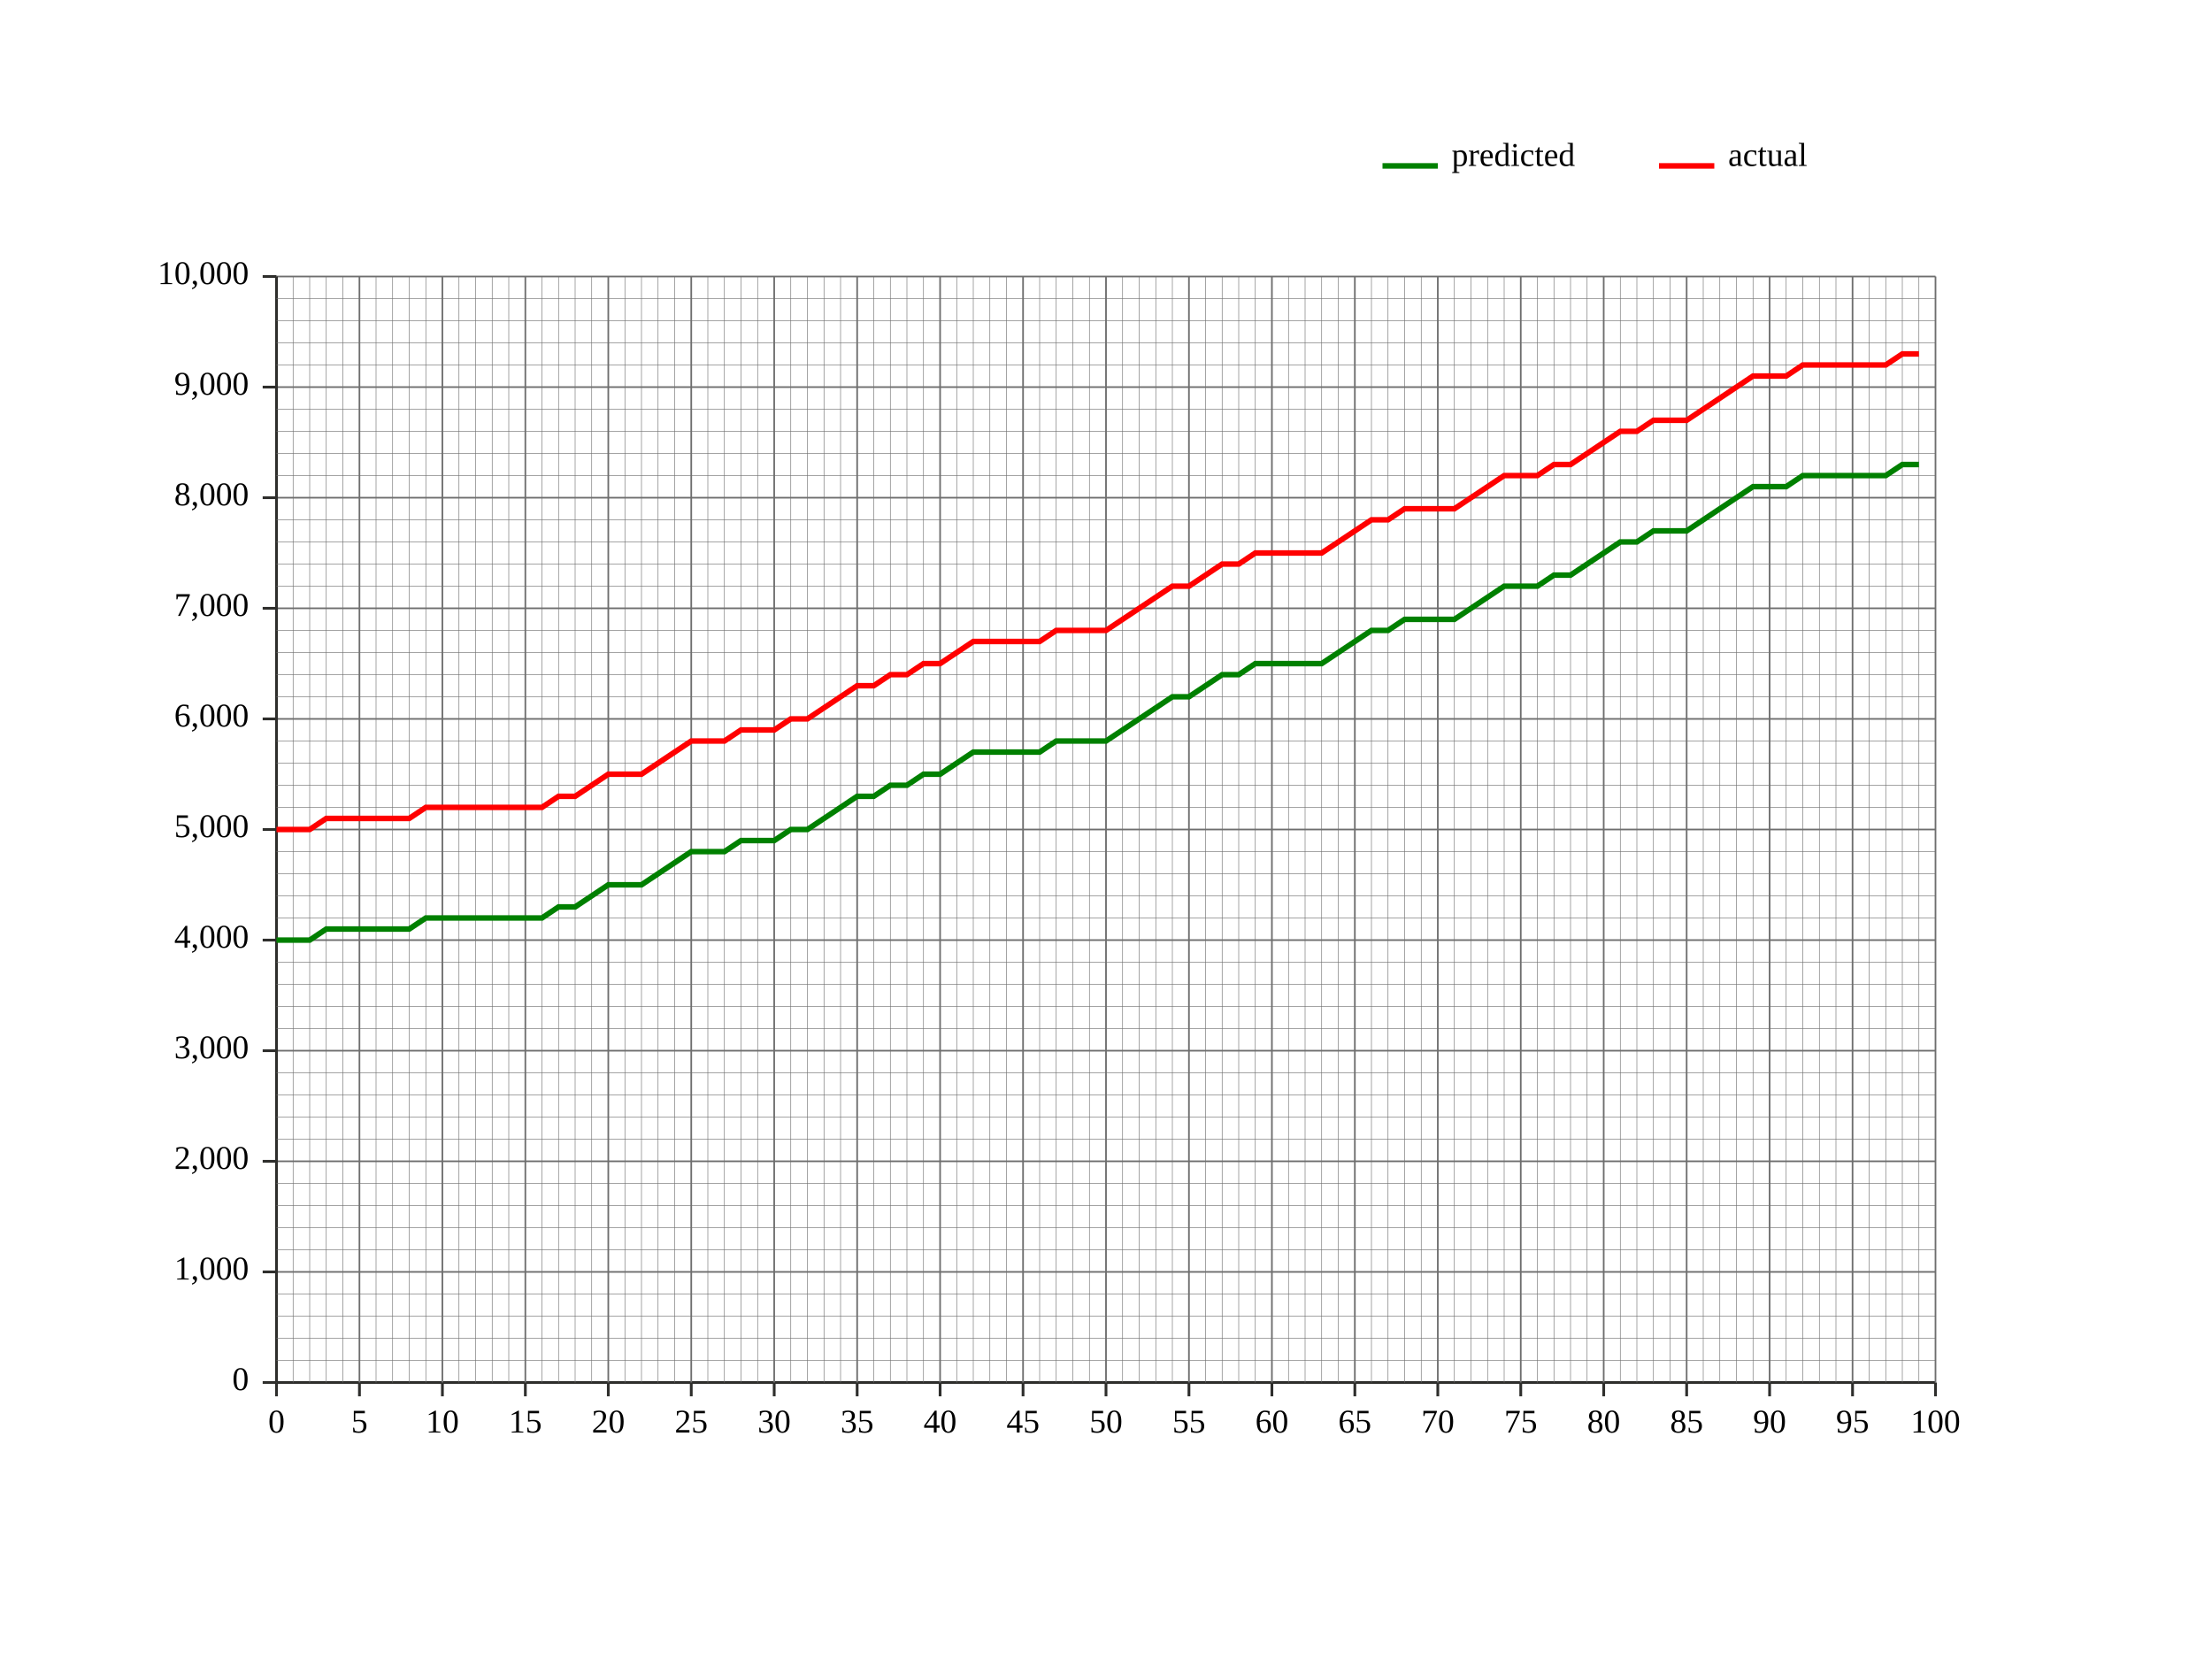
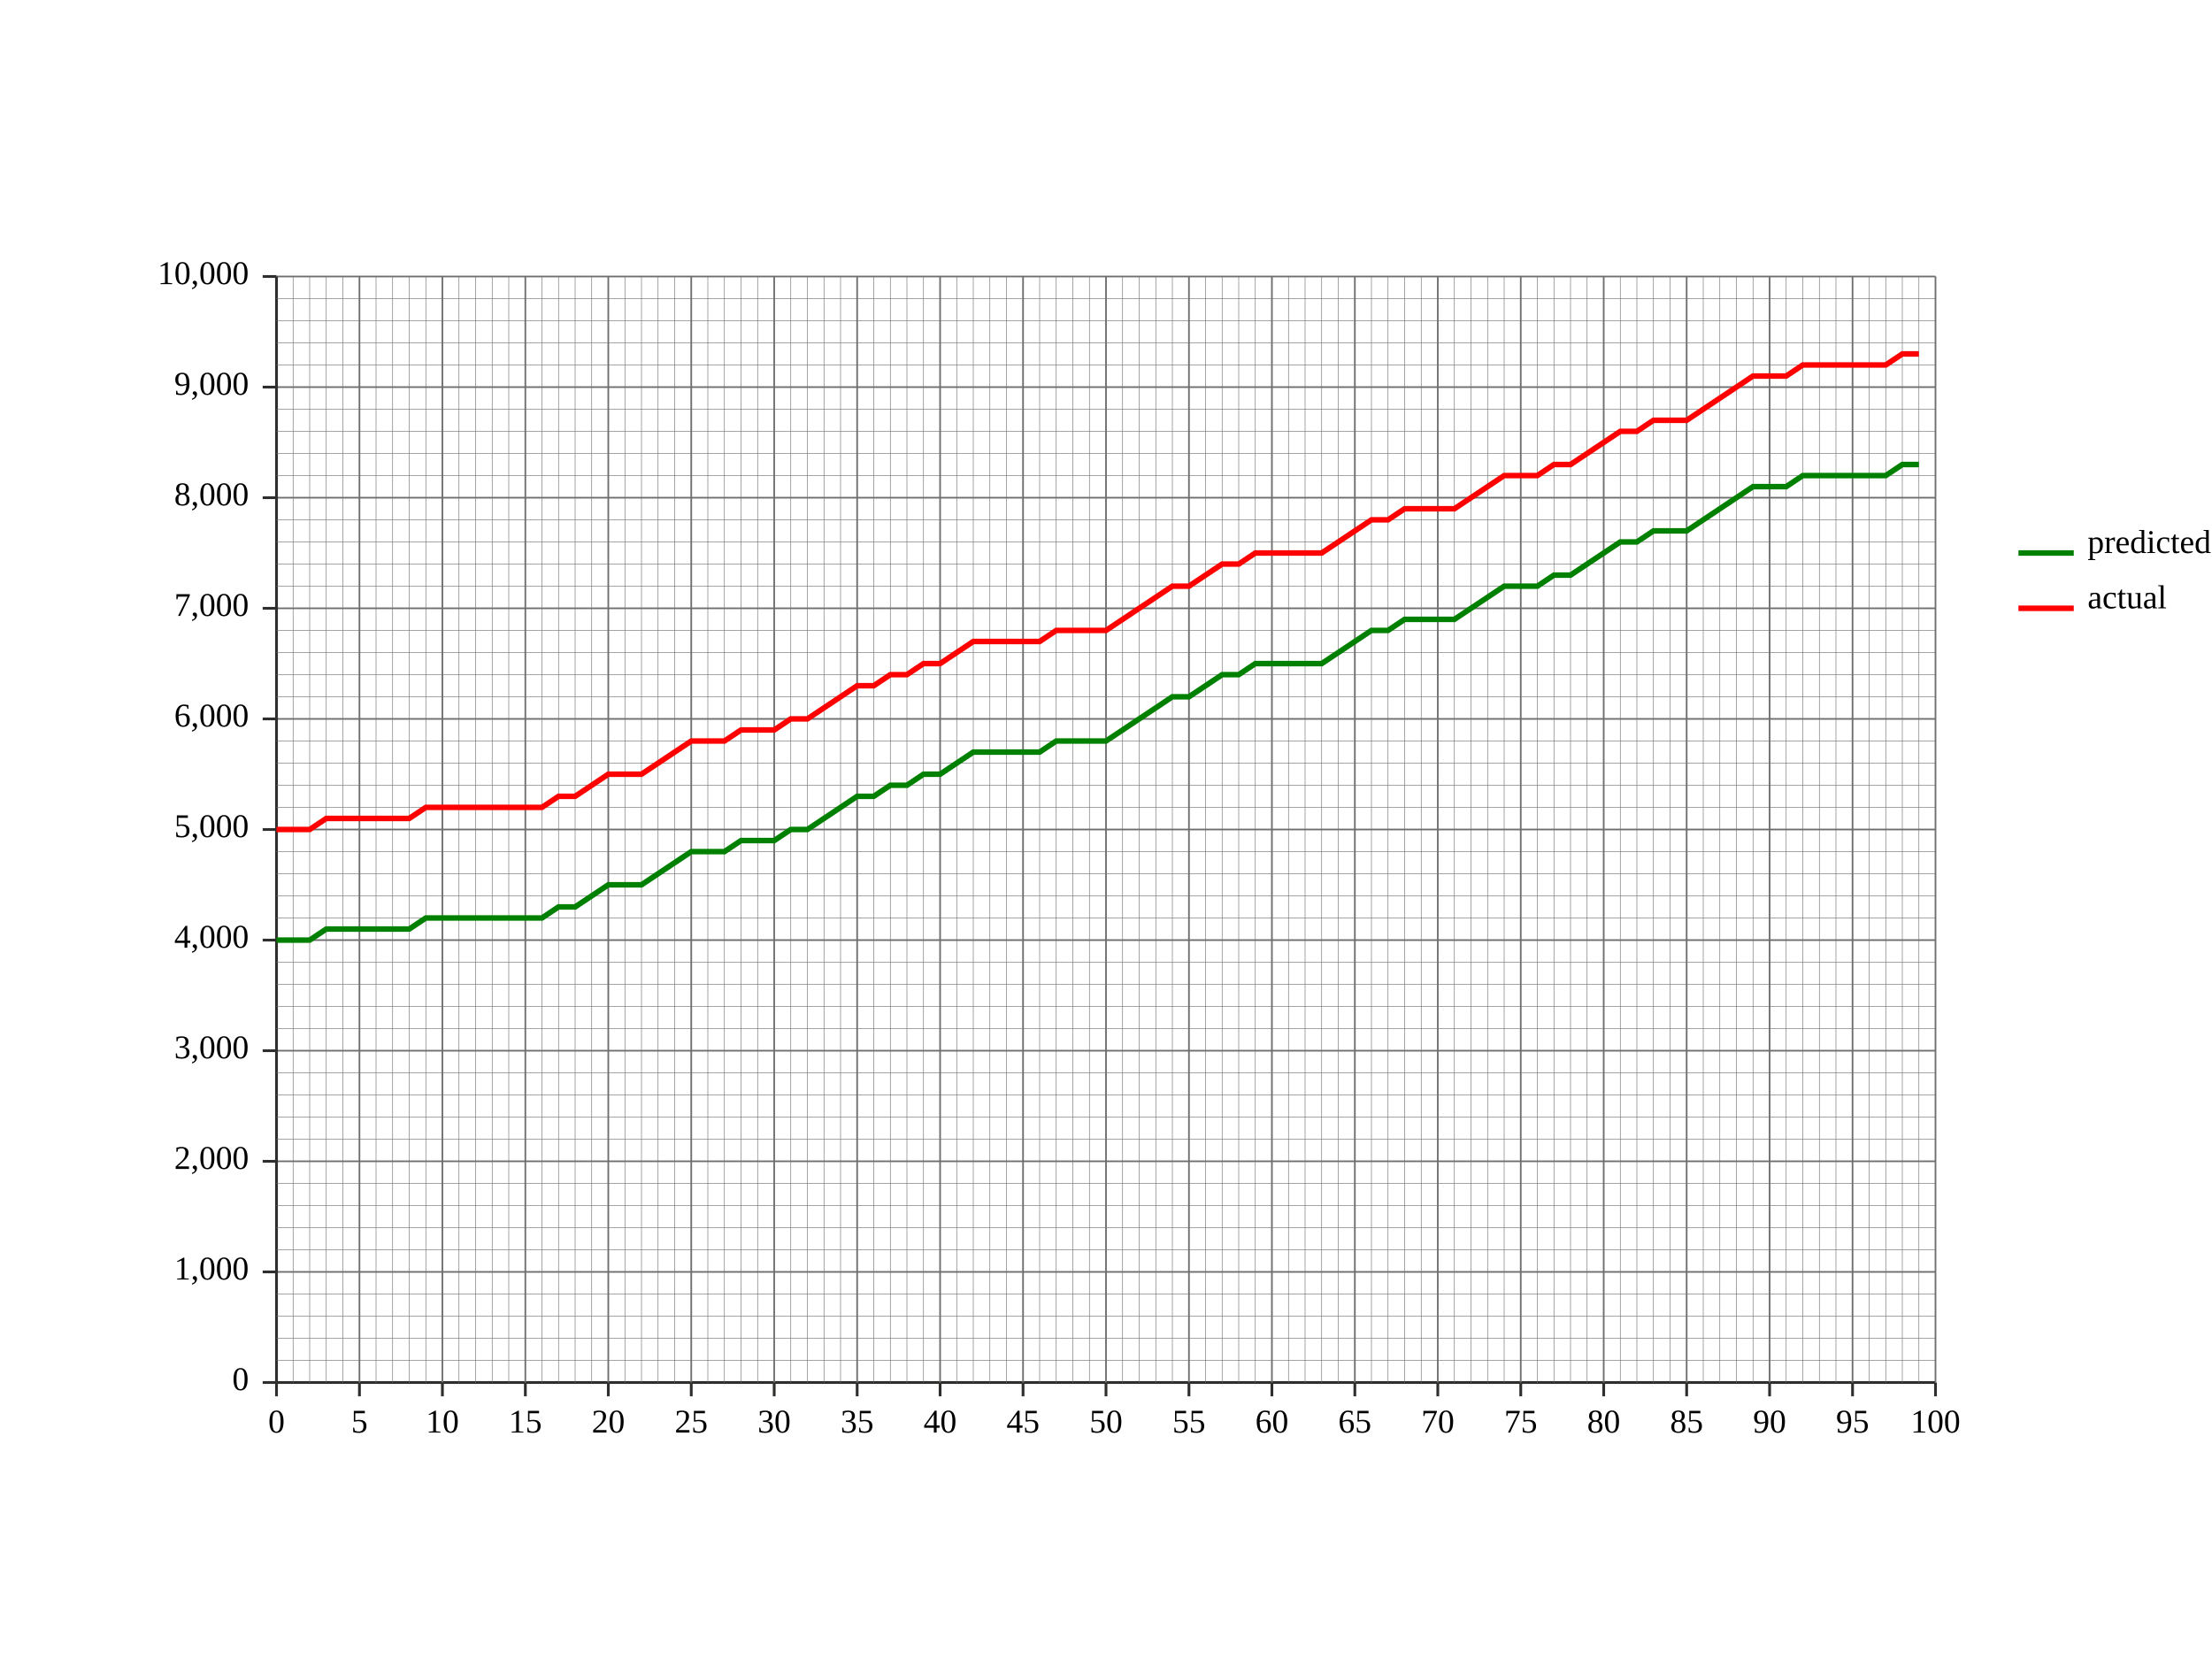
<svg xmlns="http://www.w3.org/2000/svg" viewBox="0 0 800 600">
  <line x1="100" y1="500" x2="700" y2="500" stroke="#2e2e2c" />
  <line x1="100.0" y1="500" x2="100.0" y2="505" stroke="#2e2e2c" />
  <line x1="130.0" y1="500" x2="130.0" y2="505" stroke="#2e2e2c" />
  <line x1="160.0" y1="500" x2="160.0" y2="505" stroke="#2e2e2c" />
  <line x1="190.0" y1="500" x2="190.0" y2="505" stroke="#2e2e2c" />
  <line x1="220.0" y1="500" x2="220.0" y2="505" stroke="#2e2e2c" />
  <line x1="250.0" y1="500" x2="250.0" y2="505" stroke="#2e2e2c" />
  <line x1="280.0" y1="500" x2="280.0" y2="505" stroke="#2e2e2c" />
  <line x1="310.0" y1="500" x2="310.0" y2="505" stroke="#2e2e2c" />
  <line x1="340.0" y1="500" x2="340.0" y2="505" stroke="#2e2e2c" />
  <line x1="370.0" y1="500" x2="370.0" y2="505" stroke="#2e2e2c" />
  <line x1="400.0" y1="500" x2="400.0" y2="505" stroke="#2e2e2c" />
  <line x1="430.0" y1="500" x2="430.0" y2="505" stroke="#2e2e2c" />
  <line x1="460.0" y1="500" x2="460.0" y2="505" stroke="#2e2e2c" />
  <line x1="490.0" y1="500" x2="490.0" y2="505" stroke="#2e2e2c" />
  <line x1="520.0" y1="500" x2="520.0" y2="505" stroke="#2e2e2c" />
  <line x1="550.0" y1="500" x2="550.0" y2="505" stroke="#2e2e2c" />
  <line x1="580.0" y1="500" x2="580.0" y2="505" stroke="#2e2e2c" />
  <line x1="610.0" y1="500" x2="610.0" y2="505" stroke="#2e2e2c" />
  <line x1="640.0" y1="500" x2="640.0" y2="505" stroke="#2e2e2c" />
  <line x1="670.0" y1="500" x2="670.0" y2="505" stroke="#2e2e2c" />
  <line x1="700.0" y1="500" x2="700.0" y2="505" stroke="#2e2e2c" />
  <text x="100.0" y="510" text-anchor="middle" dominant-baseline="hanging">0</text>
  <text x="130.0" y="510" text-anchor="middle" dominant-baseline="hanging">5</text>
  <text x="160.0" y="510" text-anchor="middle" dominant-baseline="hanging">10</text>
  <text x="190.0" y="510" text-anchor="middle" dominant-baseline="hanging">15</text>
  <text x="220.0" y="510" text-anchor="middle" dominant-baseline="hanging">20</text>
  <text x="250.0" y="510" text-anchor="middle" dominant-baseline="hanging">25</text>
  <text x="280.0" y="510" text-anchor="middle" dominant-baseline="hanging">30</text>
  <text x="310.0" y="510" text-anchor="middle" dominant-baseline="hanging">35</text>
  <text x="340.0" y="510" text-anchor="middle" dominant-baseline="hanging">40</text>
  <text x="370.0" y="510" text-anchor="middle" dominant-baseline="hanging">45</text>
  <text x="400.0" y="510" text-anchor="middle" dominant-baseline="hanging">50</text>
  <text x="430.0" y="510" text-anchor="middle" dominant-baseline="hanging">55</text>
  <text x="460.0" y="510" text-anchor="middle" dominant-baseline="hanging">60</text>
  <text x="490.0" y="510" text-anchor="middle" dominant-baseline="hanging">65</text>
  <text x="520.0" y="510" text-anchor="middle" dominant-baseline="hanging">70</text>
  <text x="550.0" y="510" text-anchor="middle" dominant-baseline="hanging">75</text>
  <text x="580.0" y="510" text-anchor="middle" dominant-baseline="hanging">80</text>
  <text x="610.0" y="510" text-anchor="middle" dominant-baseline="hanging">85</text>
  <text x="640.0" y="510" text-anchor="middle" dominant-baseline="hanging">90</text>
  <text x="670.0" y="510" text-anchor="middle" dominant-baseline="hanging">95</text>
  <text x="700.0" y="510" text-anchor="middle" dominant-baseline="hanging">100</text>
  <line x1="100" y1="460.0" x2="700" y2="460.0" stroke="#6e6e6e" stroke-width="0.6" />
  <line x1="100" y1="420.0" x2="700" y2="420.0" stroke="#6e6e6e" stroke-width="0.6" />
  <line x1="100" y1="380.0" x2="700" y2="380.0" stroke="#6e6e6e" stroke-width="0.6" />
  <line x1="100" y1="340.0" x2="700" y2="340.0" stroke="#6e6e6e" stroke-width="0.6" />
  <line x1="100" y1="300.0" x2="700" y2="300.0" stroke="#6e6e6e" stroke-width="0.6" />
  <line x1="100" y1="260.0" x2="700" y2="260.0" stroke="#6e6e6e" stroke-width="0.6" />
  <line x1="100" y1="220.0" x2="700" y2="220.0" stroke="#6e6e6e" stroke-width="0.6" />
  <line x1="100" y1="180.0" x2="700" y2="180.0" stroke="#6e6e6e" stroke-width="0.6" />
  <line x1="100" y1="140.0" x2="700" y2="140.0" stroke="#6e6e6e" stroke-width="0.6" />
  <line x1="100" y1="100.0" x2="700" y2="100.0" stroke="#6e6e6e" stroke-width="0.6" />
  <line x1="100" y1="100" x2="100" y2="500" stroke="#2e2e2c" />
  <line x1="95" y1="500.0" x2="100" y2="500.0" stroke="#2e2e2c" />
  <line x1="95" y1="460.0" x2="100" y2="460.0" stroke="#2e2e2c" />
  <line x1="95" y1="420.0" x2="100" y2="420.0" stroke="#2e2e2c" />
  <line x1="95" y1="380.0" x2="100" y2="380.0" stroke="#2e2e2c" />
  <line x1="95" y1="340.0" x2="100" y2="340.0" stroke="#2e2e2c" />
  <line x1="95" y1="300.0" x2="100" y2="300.0" stroke="#2e2e2c" />
  <line x1="95" y1="260.0" x2="100" y2="260.0" stroke="#2e2e2c" />
  <line x1="95" y1="220.0" x2="100" y2="220.0" stroke="#2e2e2c" />
  <line x1="95" y1="180.0" x2="100" y2="180.0" stroke="#2e2e2c" />
  <line x1="95" y1="140.0" x2="100" y2="140.0" stroke="#2e2e2c" />
  <line x1="95" y1="100.0" x2="100" y2="100.0" stroke="#2e2e2c" />
  <text x="90" y="500.0" text-anchor="end" dominant-baseline="middle">0</text>
  <text x="90" y="460.0" text-anchor="end" dominant-baseline="middle">1,000</text>
  <text x="90" y="420.0" text-anchor="end" dominant-baseline="middle">2,000</text>
  <text x="90" y="380.0" text-anchor="end" dominant-baseline="middle">3,000</text>
  <text x="90" y="340.0" text-anchor="end" dominant-baseline="middle">4,000</text>
  <text x="90" y="300.0" text-anchor="end" dominant-baseline="middle">5,000</text>
  <text x="90" y="260.0" text-anchor="end" dominant-baseline="middle">6,000</text>
  <text x="90" y="220.0" text-anchor="end" dominant-baseline="middle">7,000</text>
  <text x="90" y="180.0" text-anchor="end" dominant-baseline="middle">8,000</text>
  <text x="90" y="140.0" text-anchor="end" dominant-baseline="middle">9,000</text>
  <text x="90" y="100.0" text-anchor="end" dominant-baseline="middle">10,000</text>
  <line x1="130.0" y1="100" x2="130.0" y2="500" stroke="#6e6e6e" stroke-width="0.6" />
  <line x1="124.0" y1="100" x2="124.0" y2="500" stroke="#6e6e6e" stroke-width="0.2" />
  <line x1="118.0" y1="100" x2="118.0" y2="500" stroke="#6e6e6e" stroke-width="0.2" />
  <line x1="112.0" y1="100" x2="112.0" y2="500" stroke="#6e6e6e" stroke-width="0.2" />
  <line x1="106.0" y1="100" x2="106.0" y2="500" stroke="#6e6e6e" stroke-width="0.2" />
  <line x1="160.0" y1="100" x2="160.0" y2="500" stroke="#6e6e6e" stroke-width="0.6" />
  <line x1="154.0" y1="100" x2="154.0" y2="500" stroke="#6e6e6e" stroke-width="0.2" />
  <line x1="148.0" y1="100" x2="148.0" y2="500" stroke="#6e6e6e" stroke-width="0.2" />
  <line x1="142.0" y1="100" x2="142.0" y2="500" stroke="#6e6e6e" stroke-width="0.2" />
  <line x1="136.0" y1="100" x2="136.0" y2="500" stroke="#6e6e6e" stroke-width="0.2" />
  <line x1="190.0" y1="100" x2="190.0" y2="500" stroke="#6e6e6e" stroke-width="0.6" />
  <line x1="184.0" y1="100" x2="184.0" y2="500" stroke="#6e6e6e" stroke-width="0.2" />
  <line x1="178.0" y1="100" x2="178.0" y2="500" stroke="#6e6e6e" stroke-width="0.2" />
  <line x1="172.0" y1="100" x2="172.0" y2="500" stroke="#6e6e6e" stroke-width="0.2" />
  <line x1="166.0" y1="100" x2="166.0" y2="500" stroke="#6e6e6e" stroke-width="0.2" />
  <line x1="220.0" y1="100" x2="220.0" y2="500" stroke="#6e6e6e" stroke-width="0.6" />
  <line x1="214.0" y1="100" x2="214.0" y2="500" stroke="#6e6e6e" stroke-width="0.2" />
  <line x1="208.0" y1="100" x2="208.0" y2="500" stroke="#6e6e6e" stroke-width="0.2" />
  <line x1="202.0" y1="100" x2="202.0" y2="500" stroke="#6e6e6e" stroke-width="0.2" />
  <line x1="196.0" y1="100" x2="196.0" y2="500" stroke="#6e6e6e" stroke-width="0.2" />
  <line x1="250.0" y1="100" x2="250.0" y2="500" stroke="#6e6e6e" stroke-width="0.6" />
  <line x1="244.0" y1="100" x2="244.0" y2="500" stroke="#6e6e6e" stroke-width="0.2" />
  <line x1="238.0" y1="100" x2="238.0" y2="500" stroke="#6e6e6e" stroke-width="0.2" />
  <line x1="232.0" y1="100" x2="232.0" y2="500" stroke="#6e6e6e" stroke-width="0.2" />
  <line x1="226.0" y1="100" x2="226.0" y2="500" stroke="#6e6e6e" stroke-width="0.2" />
  <line x1="280.0" y1="100" x2="280.0" y2="500" stroke="#6e6e6e" stroke-width="0.6" />
  <line x1="274.0" y1="100" x2="274.0" y2="500" stroke="#6e6e6e" stroke-width="0.2" />
  <line x1="268.0" y1="100" x2="268.0" y2="500" stroke="#6e6e6e" stroke-width="0.2" />
  <line x1="262.0" y1="100" x2="262.0" y2="500" stroke="#6e6e6e" stroke-width="0.2" />
  <line x1="256.0" y1="100" x2="256.0" y2="500" stroke="#6e6e6e" stroke-width="0.2" />
  <line x1="310.0" y1="100" x2="310.0" y2="500" stroke="#6e6e6e" stroke-width="0.6" />
  <line x1="304.0" y1="100" x2="304.0" y2="500" stroke="#6e6e6e" stroke-width="0.2" />
  <line x1="298.0" y1="100" x2="298.0" y2="500" stroke="#6e6e6e" stroke-width="0.2" />
  <line x1="292.0" y1="100" x2="292.0" y2="500" stroke="#6e6e6e" stroke-width="0.2" />
  <line x1="286.0" y1="100" x2="286.0" y2="500" stroke="#6e6e6e" stroke-width="0.2" />
  <line x1="340.0" y1="100" x2="340.0" y2="500" stroke="#6e6e6e" stroke-width="0.6" />
  <line x1="334.0" y1="100" x2="334.0" y2="500" stroke="#6e6e6e" stroke-width="0.2" />
  <line x1="328.0" y1="100" x2="328.0" y2="500" stroke="#6e6e6e" stroke-width="0.2" />
  <line x1="322.0" y1="100" x2="322.0" y2="500" stroke="#6e6e6e" stroke-width="0.2" />
  <line x1="316.0" y1="100" x2="316.0" y2="500" stroke="#6e6e6e" stroke-width="0.2" />
  <line x1="370.0" y1="100" x2="370.0" y2="500" stroke="#6e6e6e" stroke-width="0.6" />
  <line x1="364.0" y1="100" x2="364.0" y2="500" stroke="#6e6e6e" stroke-width="0.2" />
  <line x1="358.0" y1="100" x2="358.0" y2="500" stroke="#6e6e6e" stroke-width="0.2" />
  <line x1="352.0" y1="100" x2="352.0" y2="500" stroke="#6e6e6e" stroke-width="0.2" />
  <line x1="346.0" y1="100" x2="346.0" y2="500" stroke="#6e6e6e" stroke-width="0.2" />
  <line x1="400.0" y1="100" x2="400.0" y2="500" stroke="#6e6e6e" stroke-width="0.6" />
  <line x1="394.0" y1="100" x2="394.0" y2="500" stroke="#6e6e6e" stroke-width="0.2" />
  <line x1="388.0" y1="100" x2="388.0" y2="500" stroke="#6e6e6e" stroke-width="0.2" />
  <line x1="382.0" y1="100" x2="382.0" y2="500" stroke="#6e6e6e" stroke-width="0.2" />
  <line x1="376.0" y1="100" x2="376.0" y2="500" stroke="#6e6e6e" stroke-width="0.2" />
  <line x1="430.0" y1="100" x2="430.0" y2="500" stroke="#6e6e6e" stroke-width="0.6" />
  <line x1="424.0" y1="100" x2="424.0" y2="500" stroke="#6e6e6e" stroke-width="0.2" />
  <line x1="418.0" y1="100" x2="418.0" y2="500" stroke="#6e6e6e" stroke-width="0.2" />
  <line x1="412.0" y1="100" x2="412.0" y2="500" stroke="#6e6e6e" stroke-width="0.2" />
  <line x1="406.0" y1="100" x2="406.0" y2="500" stroke="#6e6e6e" stroke-width="0.2" />
  <line x1="460.0" y1="100" x2="460.0" y2="500" stroke="#6e6e6e" stroke-width="0.6" />
  <line x1="454.0" y1="100" x2="454.0" y2="500" stroke="#6e6e6e" stroke-width="0.2" />
  <line x1="448.0" y1="100" x2="448.0" y2="500" stroke="#6e6e6e" stroke-width="0.2" />
  <line x1="442.0" y1="100" x2="442.0" y2="500" stroke="#6e6e6e" stroke-width="0.2" />
  <line x1="436.0" y1="100" x2="436.0" y2="500" stroke="#6e6e6e" stroke-width="0.2" />
  <line x1="490.0" y1="100" x2="490.0" y2="500" stroke="#6e6e6e" stroke-width="0.6" />
  <line x1="484.0" y1="100" x2="484.0" y2="500" stroke="#6e6e6e" stroke-width="0.2" />
  <line x1="478.0" y1="100" x2="478.0" y2="500" stroke="#6e6e6e" stroke-width="0.2" />
  <line x1="472.0" y1="100" x2="472.0" y2="500" stroke="#6e6e6e" stroke-width="0.2" />
  <line x1="466.0" y1="100" x2="466.0" y2="500" stroke="#6e6e6e" stroke-width="0.2" />
  <line x1="520.0" y1="100" x2="520.0" y2="500" stroke="#6e6e6e" stroke-width="0.6" />
  <line x1="514.0" y1="100" x2="514.0" y2="500" stroke="#6e6e6e" stroke-width="0.2" />
  <line x1="508.0" y1="100" x2="508.0" y2="500" stroke="#6e6e6e" stroke-width="0.2" />
  <line x1="502.0" y1="100" x2="502.0" y2="500" stroke="#6e6e6e" stroke-width="0.2" />
  <line x1="496.0" y1="100" x2="496.0" y2="500" stroke="#6e6e6e" stroke-width="0.2" />
  <line x1="550.0" y1="100" x2="550.0" y2="500" stroke="#6e6e6e" stroke-width="0.6" />
  <line x1="544.0" y1="100" x2="544.0" y2="500" stroke="#6e6e6e" stroke-width="0.2" />
  <line x1="538.0" y1="100" x2="538.0" y2="500" stroke="#6e6e6e" stroke-width="0.2" />
  <line x1="532.0" y1="100" x2="532.0" y2="500" stroke="#6e6e6e" stroke-width="0.2" />
  <line x1="526.0" y1="100" x2="526.0" y2="500" stroke="#6e6e6e" stroke-width="0.2" />
  <line x1="580.0" y1="100" x2="580.0" y2="500" stroke="#6e6e6e" stroke-width="0.6" />
  <line x1="574.0" y1="100" x2="574.0" y2="500" stroke="#6e6e6e" stroke-width="0.2" />
  <line x1="568.0" y1="100" x2="568.0" y2="500" stroke="#6e6e6e" stroke-width="0.2" />
  <line x1="562.0" y1="100" x2="562.0" y2="500" stroke="#6e6e6e" stroke-width="0.2" />
  <line x1="556.0" y1="100" x2="556.0" y2="500" stroke="#6e6e6e" stroke-width="0.2" />
  <line x1="610.0" y1="100" x2="610.0" y2="500" stroke="#6e6e6e" stroke-width="0.6" />
  <line x1="604.0" y1="100" x2="604.0" y2="500" stroke="#6e6e6e" stroke-width="0.2" />
  <line x1="598.0" y1="100" x2="598.0" y2="500" stroke="#6e6e6e" stroke-width="0.2" />
  <line x1="592.0" y1="100" x2="592.0" y2="500" stroke="#6e6e6e" stroke-width="0.2" />
  <line x1="586.0" y1="100" x2="586.0" y2="500" stroke="#6e6e6e" stroke-width="0.2" />
  <line x1="640.0" y1="100" x2="640.0" y2="500" stroke="#6e6e6e" stroke-width="0.6" />
  <line x1="634.0" y1="100" x2="634.0" y2="500" stroke="#6e6e6e" stroke-width="0.2" />
  <line x1="628.0" y1="100" x2="628.0" y2="500" stroke="#6e6e6e" stroke-width="0.2" />
  <line x1="622.0" y1="100" x2="622.0" y2="500" stroke="#6e6e6e" stroke-width="0.2" />
  <line x1="616.0" y1="100" x2="616.0" y2="500" stroke="#6e6e6e" stroke-width="0.2" />
  <line x1="670.0" y1="100" x2="670.0" y2="500" stroke="#6e6e6e" stroke-width="0.6" />
  <line x1="664.0" y1="100" x2="664.0" y2="500" stroke="#6e6e6e" stroke-width="0.2" />
  <line x1="658.0" y1="100" x2="658.0" y2="500" stroke="#6e6e6e" stroke-width="0.2" />
  <line x1="652.0" y1="100" x2="652.0" y2="500" stroke="#6e6e6e" stroke-width="0.2" />
  <line x1="646.0" y1="100" x2="646.0" y2="500" stroke="#6e6e6e" stroke-width="0.2" />
  <line x1="700.0" y1="100" x2="700.0" y2="500" stroke="#6e6e6e" stroke-width="0.6" />
  <line x1="694.0" y1="100" x2="694.0" y2="500" stroke="#6e6e6e" stroke-width="0.2" />
  <line x1="688.0" y1="100" x2="688.0" y2="500" stroke="#6e6e6e" stroke-width="0.2" />
  <line x1="682.0" y1="100" x2="682.0" y2="500" stroke="#6e6e6e" stroke-width="0.2" />
  <line x1="676.0" y1="100" x2="676.0" y2="500" stroke="#6e6e6e" stroke-width="0.2" />
  <line x1="100" y1="468.0" x2="700" y2="468.0" stroke="#6e6e6e" stroke-width="0.2" />
  <line x1="100" y1="476.0" x2="700" y2="476.0" stroke="#6e6e6e" stroke-width="0.2" />
  <line x1="100" y1="484.0" x2="700" y2="484.0" stroke="#6e6e6e" stroke-width="0.2" />
  <line x1="100" y1="492.0" x2="700" y2="492.0" stroke="#6e6e6e" stroke-width="0.2" />
  <line x1="100" y1="428.0" x2="700" y2="428.0" stroke="#6e6e6e" stroke-width="0.2" />
  <line x1="100" y1="436.0" x2="700" y2="436.0" stroke="#6e6e6e" stroke-width="0.2" />
  <line x1="100" y1="444.0" x2="700" y2="444.0" stroke="#6e6e6e" stroke-width="0.2" />
  <line x1="100" y1="452.0" x2="700" y2="452.0" stroke="#6e6e6e" stroke-width="0.2" />
  <line x1="100" y1="388.0" x2="700" y2="388.0" stroke="#6e6e6e" stroke-width="0.2" />
  <line x1="100" y1="396.0" x2="700" y2="396.0" stroke="#6e6e6e" stroke-width="0.2" />
  <line x1="100" y1="404.0" x2="700" y2="404.0" stroke="#6e6e6e" stroke-width="0.2" />
  <line x1="100" y1="412.0" x2="700" y2="412.0" stroke="#6e6e6e" stroke-width="0.2" />
  <line x1="100" y1="348.0" x2="700" y2="348.0" stroke="#6e6e6e" stroke-width="0.2" />
  <line x1="100" y1="356.0" x2="700" y2="356.0" stroke="#6e6e6e" stroke-width="0.2" />
  <line x1="100" y1="364.0" x2="700" y2="364.0" stroke="#6e6e6e" stroke-width="0.2" />
  <line x1="100" y1="372.0" x2="700" y2="372.0" stroke="#6e6e6e" stroke-width="0.2" />
  <line x1="100" y1="308.0" x2="700" y2="308.0" stroke="#6e6e6e" stroke-width="0.2" />
  <line x1="100" y1="316.0" x2="700" y2="316.0" stroke="#6e6e6e" stroke-width="0.2" />
  <line x1="100" y1="324.0" x2="700" y2="324.0" stroke="#6e6e6e" stroke-width="0.2" />
  <line x1="100" y1="332.0" x2="700" y2="332.0" stroke="#6e6e6e" stroke-width="0.2" />
  <line x1="100" y1="268.0" x2="700" y2="268.0" stroke="#6e6e6e" stroke-width="0.2" />
  <line x1="100" y1="276.0" x2="700" y2="276.0" stroke="#6e6e6e" stroke-width="0.2" />
  <line x1="100" y1="284.0" x2="700" y2="284.0" stroke="#6e6e6e" stroke-width="0.2" />
  <line x1="100" y1="292.0" x2="700" y2="292.0" stroke="#6e6e6e" stroke-width="0.2" />
  <line x1="100" y1="228.0" x2="700" y2="228.0" stroke="#6e6e6e" stroke-width="0.2" />
  <line x1="100" y1="236.0" x2="700" y2="236.0" stroke="#6e6e6e" stroke-width="0.2" />
  <line x1="100" y1="244.0" x2="700" y2="244.0" stroke="#6e6e6e" stroke-width="0.2" />
  <line x1="100" y1="252.0" x2="700" y2="252.0" stroke="#6e6e6e" stroke-width="0.2" />
  <line x1="100" y1="188.0" x2="700" y2="188.0" stroke="#6e6e6e" stroke-width="0.2" />
  <line x1="100" y1="196.0" x2="700" y2="196.0" stroke="#6e6e6e" stroke-width="0.2" />
  <line x1="100" y1="204.0" x2="700" y2="204.0" stroke="#6e6e6e" stroke-width="0.2" />
  <line x1="100" y1="212.0" x2="700" y2="212.0" stroke="#6e6e6e" stroke-width="0.2" />
  <line x1="100" y1="148.0" x2="700" y2="148.0" stroke="#6e6e6e" stroke-width="0.2" />
  <line x1="100" y1="156.0" x2="700" y2="156.0" stroke="#6e6e6e" stroke-width="0.2" />
  <line x1="100" y1="164.0" x2="700" y2="164.0" stroke="#6e6e6e" stroke-width="0.2" />
  <line x1="100" y1="172.0" x2="700" y2="172.0" stroke="#6e6e6e" stroke-width="0.2" />
  <line x1="100" y1="108.0" x2="700" y2="108.0" stroke="#6e6e6e" stroke-width="0.2" />
  <line x1="100" y1="116.0" x2="700" y2="116.0" stroke="#6e6e6e" stroke-width="0.2" />
  <line x1="100" y1="124.0" x2="700" y2="124.0" stroke="#6e6e6e" stroke-width="0.2" />
  <line x1="100" y1="132.0" x2="700" y2="132.0" stroke="#6e6e6e" stroke-width="0.2" />
-   <line x1="500" y1="60" x2="520" y2="60" stroke-width="2" stroke="green" />
-   <line x1="600" y1="60" x2="620" y2="60" stroke-width="2" stroke="red" />
-   <text x="525" y="60" alignment-baseline="middle">predicted</text>
-   <text x="625" y="60" alignment-baseline="middle">actual</text>
+   <line x1="730" y1="200" x2="750" y2="200" stroke-width="2" stroke="green" />
+   <line x1="730" y1="220" x2="750" y2="220" stroke-width="2" stroke="red" />
+   <text x="755" y="200" alignment-baseline="middle">predicted</text>
+   <text x="755" y="220" alignment-baseline="middle">actual</text>
  <path d="M 100.0 340.0 L 106.0 340.0 L 112.0 340.0 L 118.0 336.0 L 124.0 336.0 L 130.0 336.0 L 136.0 336.0 L 142.0 336.0 L 148.0 336.0 L 154.0 332.0 L 160.0 332.0 L 166.0 332.0 L 172.0 332.0 L 178.0 332.0 L 184.0 332.0 L 190.0 332.0 L 196.0 332.0 L 202.0 328.0 L 208.0 328.0 L 214.0 324.0 L 220.0 320.0 L 226.0 320.0 L 232.0 320.0 L 238.0 316.0 L 244.0 312.0 L 250.0 308.0 L 256.0 308.0 L 262.0 308.0 L 268.0 304.0 L 274.0 304.0 L 280.0 304.0 L 286.0 300.0 L 292.0 300.0 L 298.0 296.0 L 304.0 292.0 L 310.0 288.0 L 316.0 288.0 L 322.0 284.0 L 328.0 284.0 L 334.0 280.0 L 340.0 280.0 L 346.0 276.0 L 352.0 272.0 L 358.0 272.0 L 364.0 272.0 L 370.0 272.0 L 376.0 272.0 L 382.0 268.0 L 388.0 268.0 L 394.0 268.0 L 400.0 268.0 L 406.0 264.0 L 412.0 260.0 L 418.0 256.0 L 424.0 252.0 L 430.0 252.0 L 436 248.0 L 442 244.0 L 448.0 244.0 L 454.0 240.0 L 460.0 240.0 L 466.0 240.0 L 472.0 240.0 L 478.0 240.0 L 484.0 236.0 L 490.0 232 L 496.0 228.0 L 502.0 228.0 L 508 224 L 514.0 224 L 520.0 224 L 526.0 224 L 532.0 220.0 L 538.0 216.0 L 544.0 212.0 L 550.0 212.0 L 556.0 212.0 L 562.0 208.0 L 568.0 208.0 L 574.0 204.0 L 580.0 200.0 L 586.0 196.0 L 592.0 196.0 L 598.0 192.0 L 604.0 192.0 L 610.0 192.0 L 616.0 188.0 L 622.0 184.0 L 628.0 180.0 L 634.0 176 L 640.0 176 L 646.0 176 L 652.0 172.0 L 658.0 172.0 L 664.0 172.0 L 670.0 172.0 L 676.0 172.0 L 682.0 172.0 L 688.0 168.0 L 694.0 168.0" fill="none" stroke-width="2" stroke="green" />
  <path d="M 100.0 300.0 L 106.0 300.0 L 112.0 300.0 L 118.0 296.0 L 124.0 296.0 L 130.0 296.0 L 136.0 296.0 L 142.0 296.0 L 148.0 296.0 L 154.0 292.0 L 160.0 292.0 L 166.0 292.0 L 172.0 292.0 L 178.0 292.0 L 184.0 292.0 L 190.0 292.0 L 196.0 292.0 L 202.0 288.0 L 208.0 288.0 L 214.0 284.0 L 220.0 280.0 L 226.0 280.0 L 232.0 280.0 L 238.0 276.0 L 244.0 272.0 L 250.0 268.0 L 256.0 268.0 L 262.0 268.0 L 268.0 264.0 L 274.0 264.0 L 280.0 264.0 L 286.0 260.0 L 292.0 260.0 L 298.0 256.0 L 304.0 252.0 L 310.0 248.0 L 316.0 248.0 L 322.0 244.0 L 328.0 244.0 L 334.0 240.0 L 340.0 240.0 L 346.0 236.0 L 352.0 232 L 358.0 232 L 364.0 232 L 370.0 232 L 376.0 232 L 382.0 228.0 L 388.0 228.0 L 394.0 228.0 L 400.0 228.0 L 406.0 224 L 412.0 220.0 L 418.0 216.0 L 424.0 212.0 L 430.0 212.0 L 436 208.0 L 442 204.0 L 448.0 204.0 L 454.0 200.0 L 460.0 200.0 L 466.0 200.0 L 472.0 200.0 L 478.0 200.0 L 484.0 196.0 L 490.0 192.0 L 496.0 188.0 L 502.0 188.0 L 508 184.0 L 514.0 184.0 L 520.0 184.0 L 526.0 184.0 L 532.0 180.0 L 538.0 176 L 544.0 172.0 L 550.0 172.0 L 556.0 172.0 L 562.0 168.0 L 568.0 168.0 L 574.0 164.0 L 580.0 160.0 L 586.0 156.0 L 592.0 156.0 L 598.0 152.0 L 604.0 152.0 L 610.0 152.0 L 616.0 148.0 L 622.0 144.0 L 628.0 140.0 L 634.0 136.0 L 640.0 136.0 L 646.0 136.0 L 652.0 132.0 L 658.0 132.0 L 664.0 132.0 L 670.0 132.0 L 676.0 132.0 L 682.0 132.0 L 688.0 128 L 694.0 128" fill="none" stroke-width="2" stroke="red" />
</svg>
